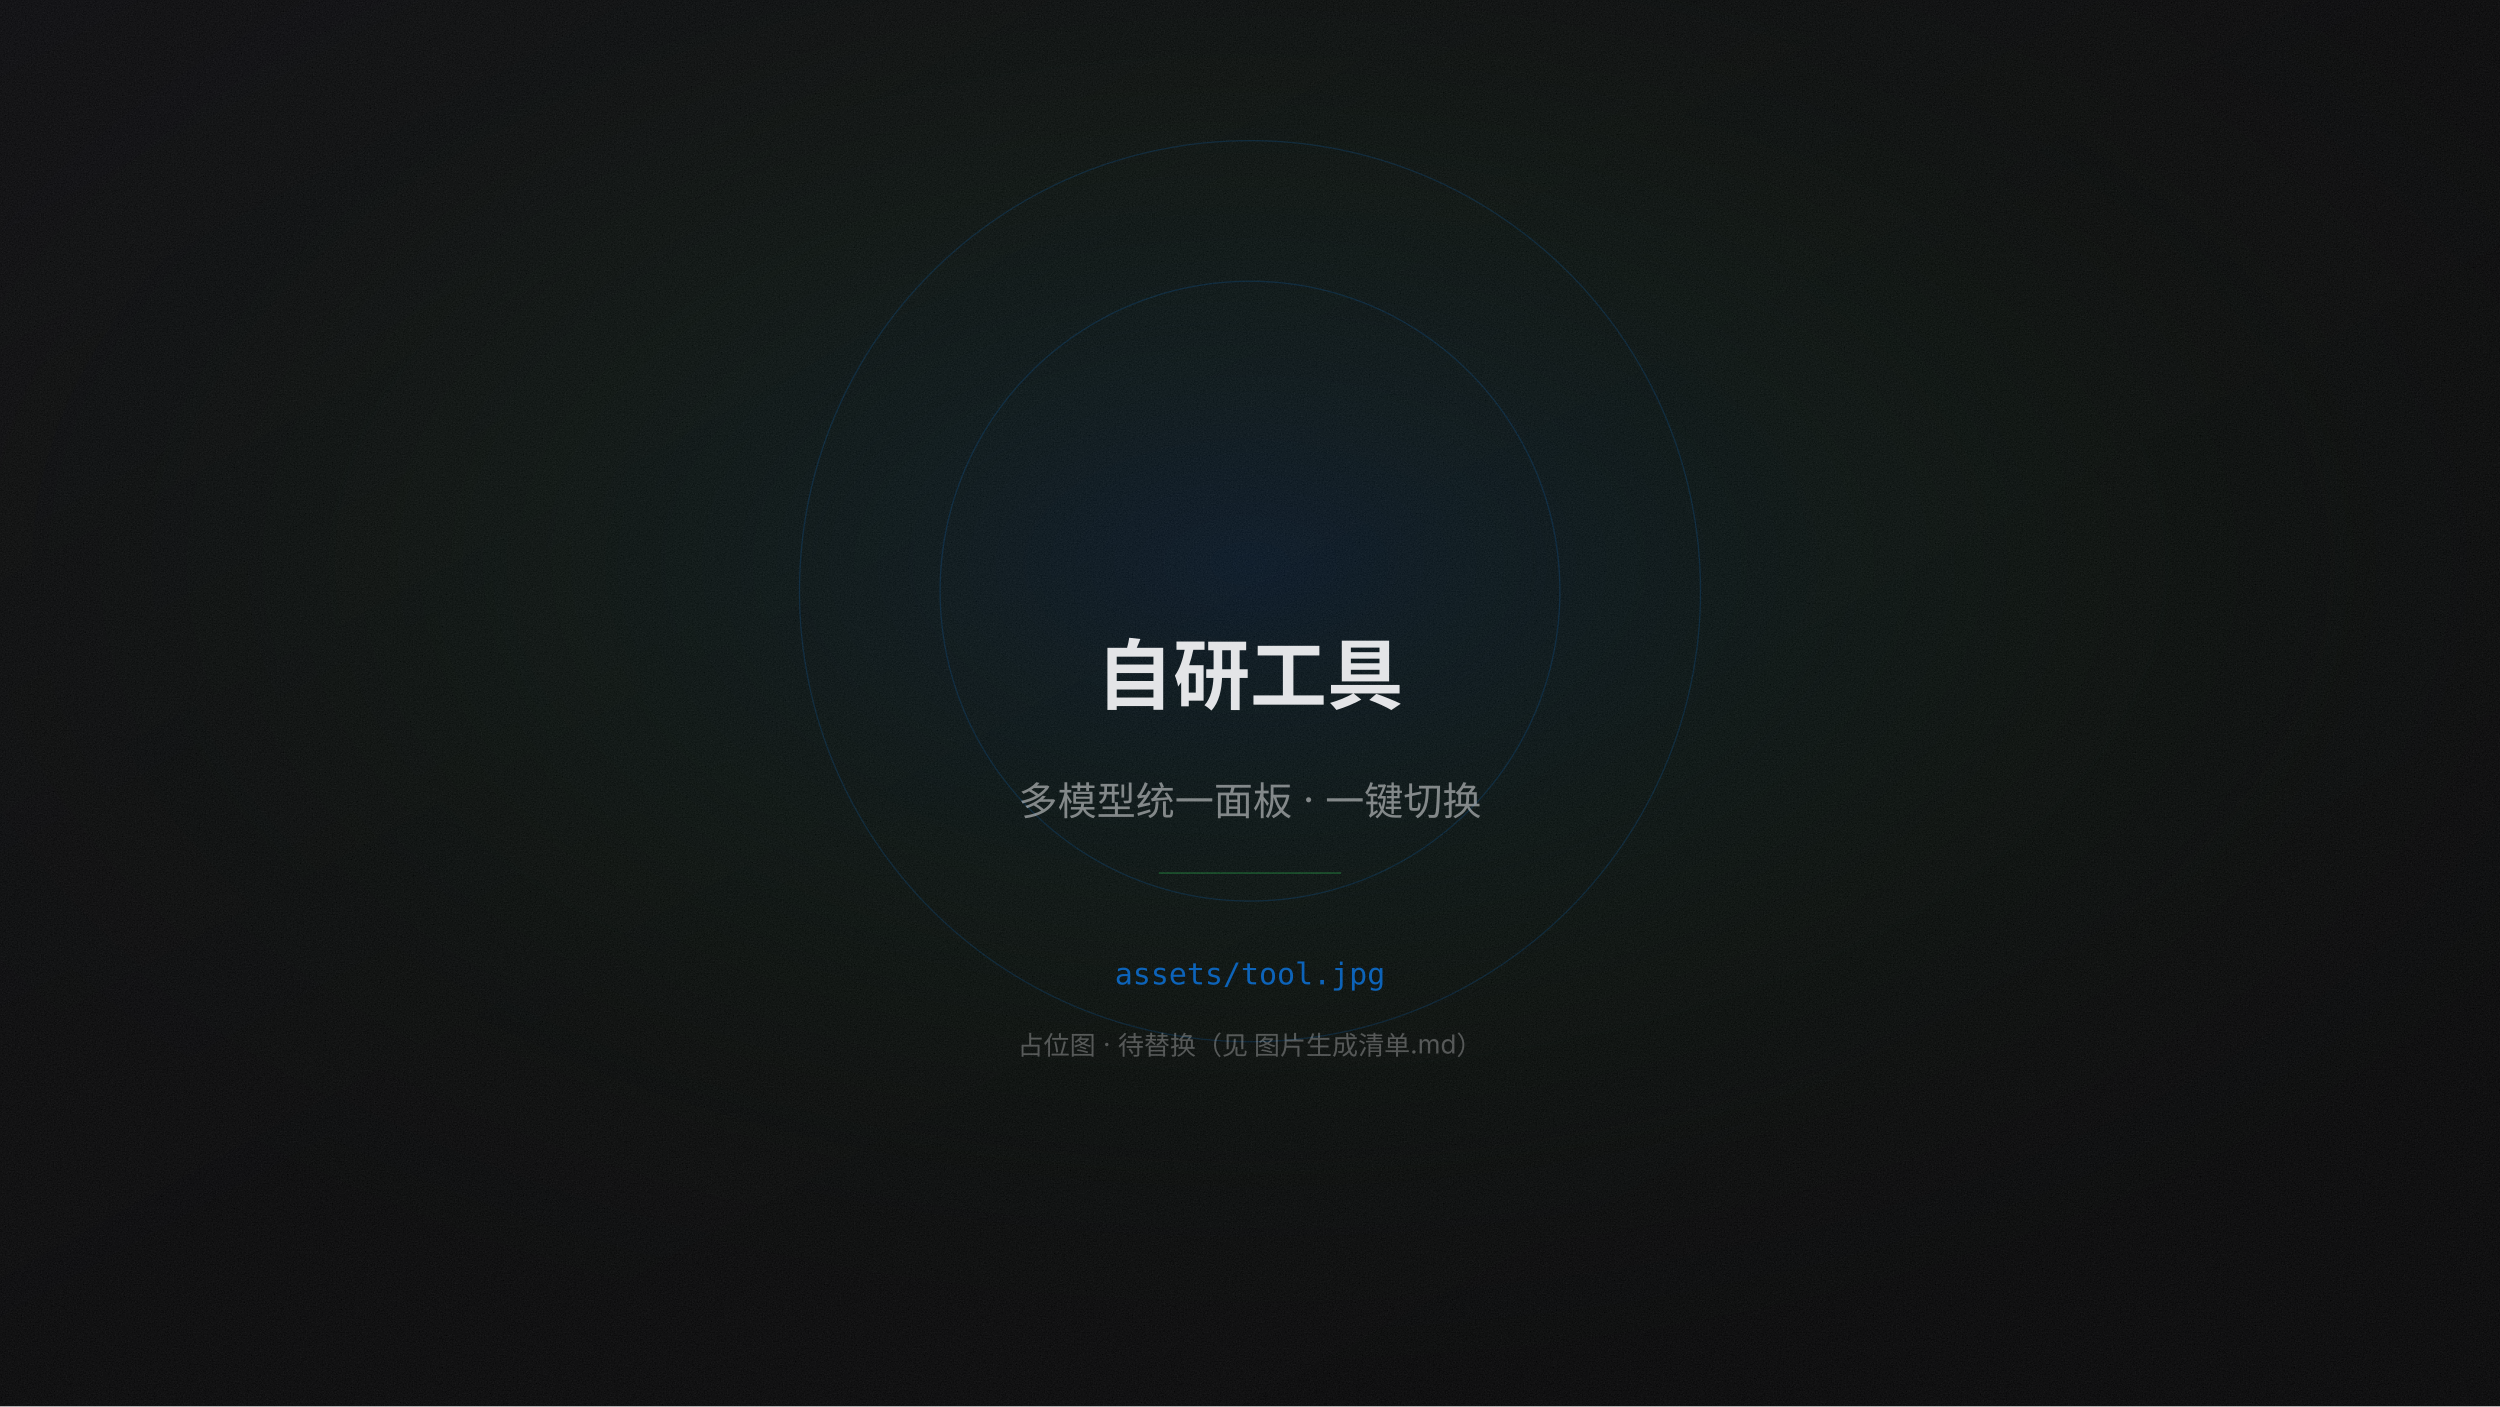
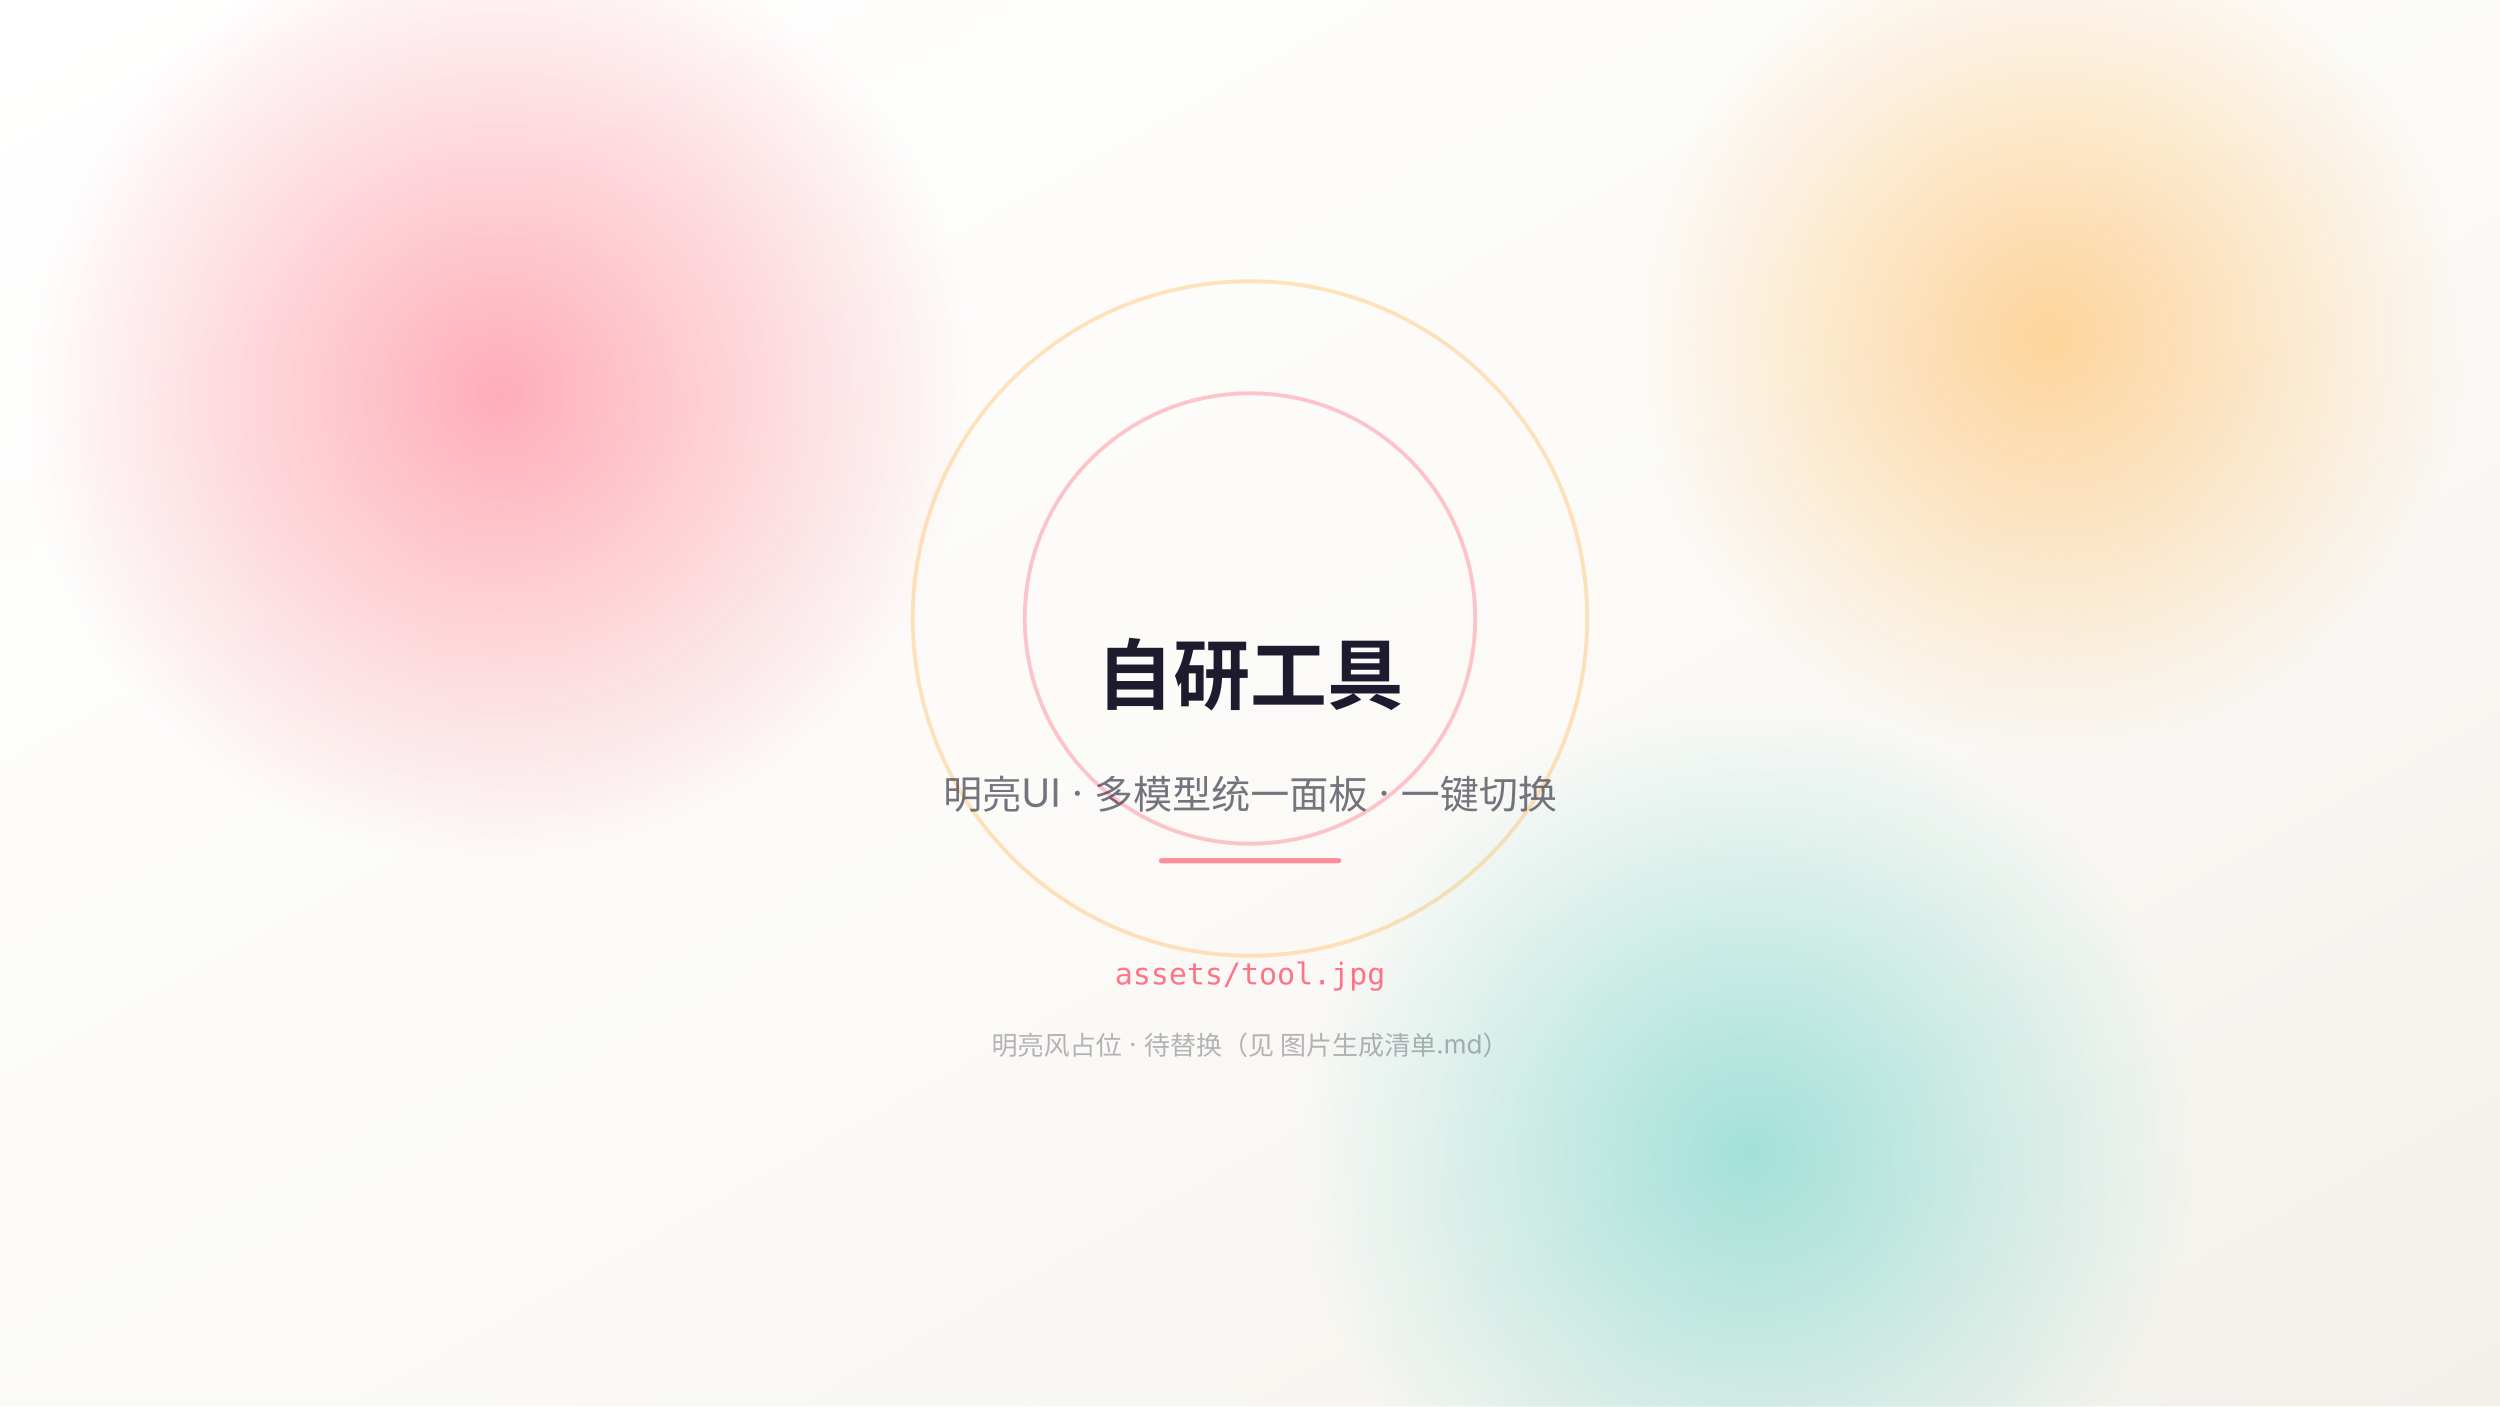
<svg xmlns="http://www.w3.org/2000/svg" width="1920" height="1080" viewBox="0 0 1920 1080">
  <defs>
-     <linearGradient id="bg" x1="0" y1="0" x2="1" y2="1">
-       <stop offset="0" stop-color="#131318" />
-       <stop offset="0.5" stop-color="#0d0d0f" />
-       <stop offset="1" stop-color="#0a0a0c" />
+     <linearGradient id="bgA" x1="0" y1="0" x2="1" y2="1">
+       <stop offset="0" stop-color="#FFFFFF" />
+       <stop offset="0.55" stop-color="#FBFAF7" />
+       <stop offset="1" stop-color="#F3F0EA" />
    </linearGradient>
-     <radialGradient id="glow" cx="0.5" cy="0.4" r="0.62">
-       <stop offset="0" stop-color="#0A84FF" stop-opacity="0.22" />
-       <stop offset="0.55" stop-color="#30D158" stop-opacity="0.06" />
-       <stop offset="1" stop-color="#0d0d0f" stop-opacity="0" />
+     <radialGradient id="blobP" cx="0.5" cy="0.5" r="0.5">
+       <stop offset="0" stop-color="#FF5D73" stop-opacity="0.5" />
+       <stop offset="1" stop-color="#FF5D73" stop-opacity="0" />
    </radialGradient>
-     <filter id="n">
-       <feTurbulence type="fractalNoise" baseFrequency="0.9" numOctaves="2" stitchTiles="stitch" />
-       <feColorMatrix type="saturate" values="0" />
-       <feComponentTransfer>
-         <feFuncA type="linear" slope="0.035" />
-       </feComponentTransfer>
-       <feComposite operator="over" in2="SourceGraphic" />
-     </filter>
+     <radialGradient id="blobO" cx="0.5" cy="0.5" r="0.5">
+       <stop offset="0" stop-color="#FF9F1C" stop-opacity="0.42" />
+       <stop offset="1" stop-color="#FF9F1C" stop-opacity="0" />
+     </radialGradient>
+     <radialGradient id="blobM" cx="0.5" cy="0.5" r="0.5">
+       <stop offset="0" stop-color="#2EC4B6" stop-opacity="0.42" />
+       <stop offset="1" stop-color="#2EC4B6" stop-opacity="0" />
+     </radialGradient>
  </defs>
-   <rect width="1920" height="1080" fill="url(#bg)" />
-   <rect width="1920" height="1080" fill="url(#glow)" />
-   <rect width="1920" height="1080" filter="url(#n)" opacity="0.5" />
-   <g fill="none" stroke="#0A84FF" stroke-opacity="0.16" stroke-width="1">
-     <circle cx="960" cy="454" r="238" />
-     <circle cx="960" cy="454" r="346" />
-   </g>
-   <rect x="890" y="670" width="140" height="1" fill="#30D158" fill-opacity="0.4" />
-   <text x="960" y="540" text-anchor="middle" font-family="-apple-system,PingFang SC,sans-serif" font-size="59" font-weight="600" fill="#F5F5F7" fill-opacity="0.92">自研工具</text>
-   <text x="960" y="626" text-anchor="middle" font-family="-apple-system,PingFang SC,sans-serif" font-size="30" fill="#F5F5F7" fill-opacity="0.5">多模型统一面板 · 一键切换</text>
-   <text x="960" y="756" text-anchor="middle" font-family="ui-monospace,monospace" font-size="23" fill="#0A84FF" fill-opacity="0.7">assets/tool.jpg</text>
-   <text x="960" y="810" text-anchor="middle" font-family="-apple-system,sans-serif" font-size="20" fill="#F5F5F7" fill-opacity="0.3">占位图 · 待替换（见 图片生成清单.md）</text>
+   <rect width="1920" height="1080" fill="url(#bgA)" />
+   <circle cx="384" cy="302" r="367" fill="url(#blobP)" />
+   <circle cx="1574" cy="259" r="324" fill="url(#blobO)" />
+   <circle cx="1344" cy="886" r="346" fill="url(#blobM)" />
+   <circle cx="960" cy="475" r="173" fill="none" stroke="#FF5D73" stroke-opacity="0.35" stroke-width="3" />
+   <circle cx="960" cy="475" r="259" fill="none" stroke="#FF9F1C" stroke-opacity="0.28" stroke-width="3" />
+   <rect x="890" y="659" width="140" height="4" rx="2" fill="#FF5D73" fill-opacity="0.7" />
+   <text x="960" y="540" text-anchor="middle" font-family="-apple-system,PingFang SC,sans-serif" font-size="59" font-weight="700" fill="#1D1B2E">自研工具</text>
+   <text x="960" y="621" text-anchor="middle" font-family="-apple-system,PingFang SC,sans-serif" font-size="30" fill="#1D1B2E" fill-opacity="0.6">明亮UI · 多模型统一面板 · 一键切换</text>
+   <text x="960" y="756" text-anchor="middle" font-family="ui-monospace,monospace" font-size="23" fill="#FF5D73" fill-opacity="0.85">assets/tool.jpg</text>
+   <text x="960" y="810" text-anchor="middle" font-family="-apple-system,sans-serif" font-size="20" fill="#1D1B2E" fill-opacity="0.32">明亮风占位 · 待替换（见 图片生成清单.md）</text>
</svg>
